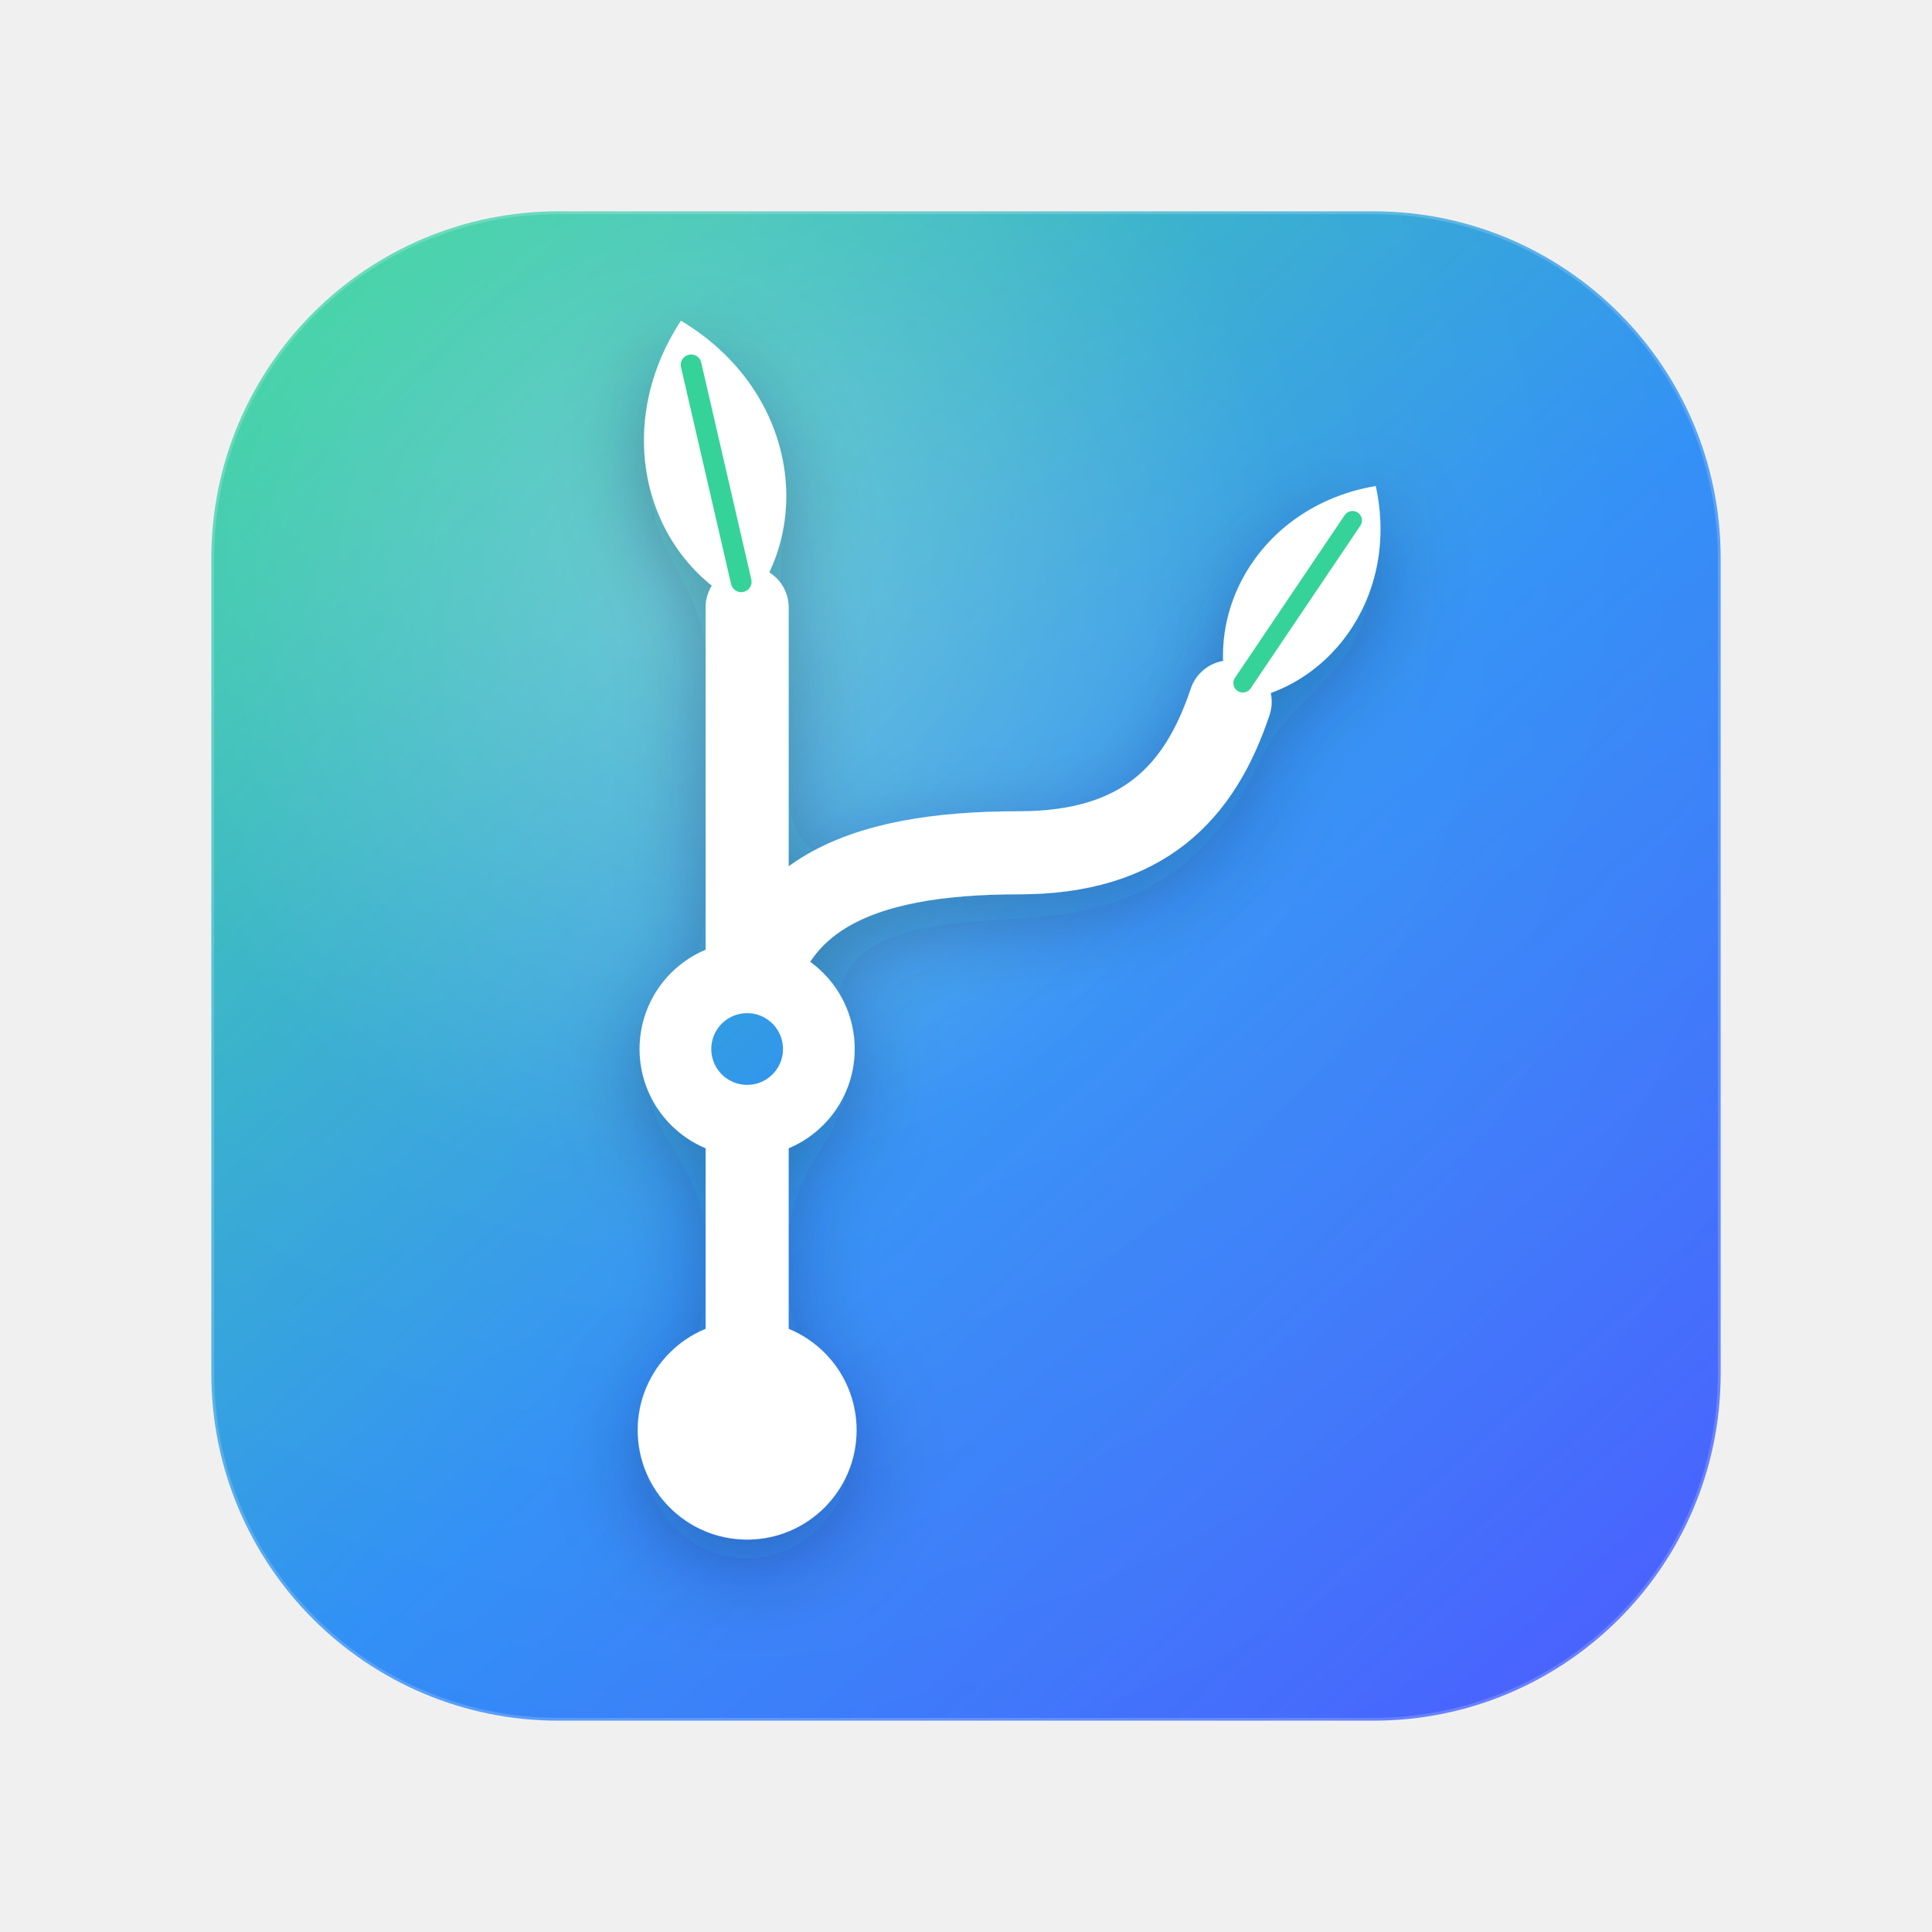
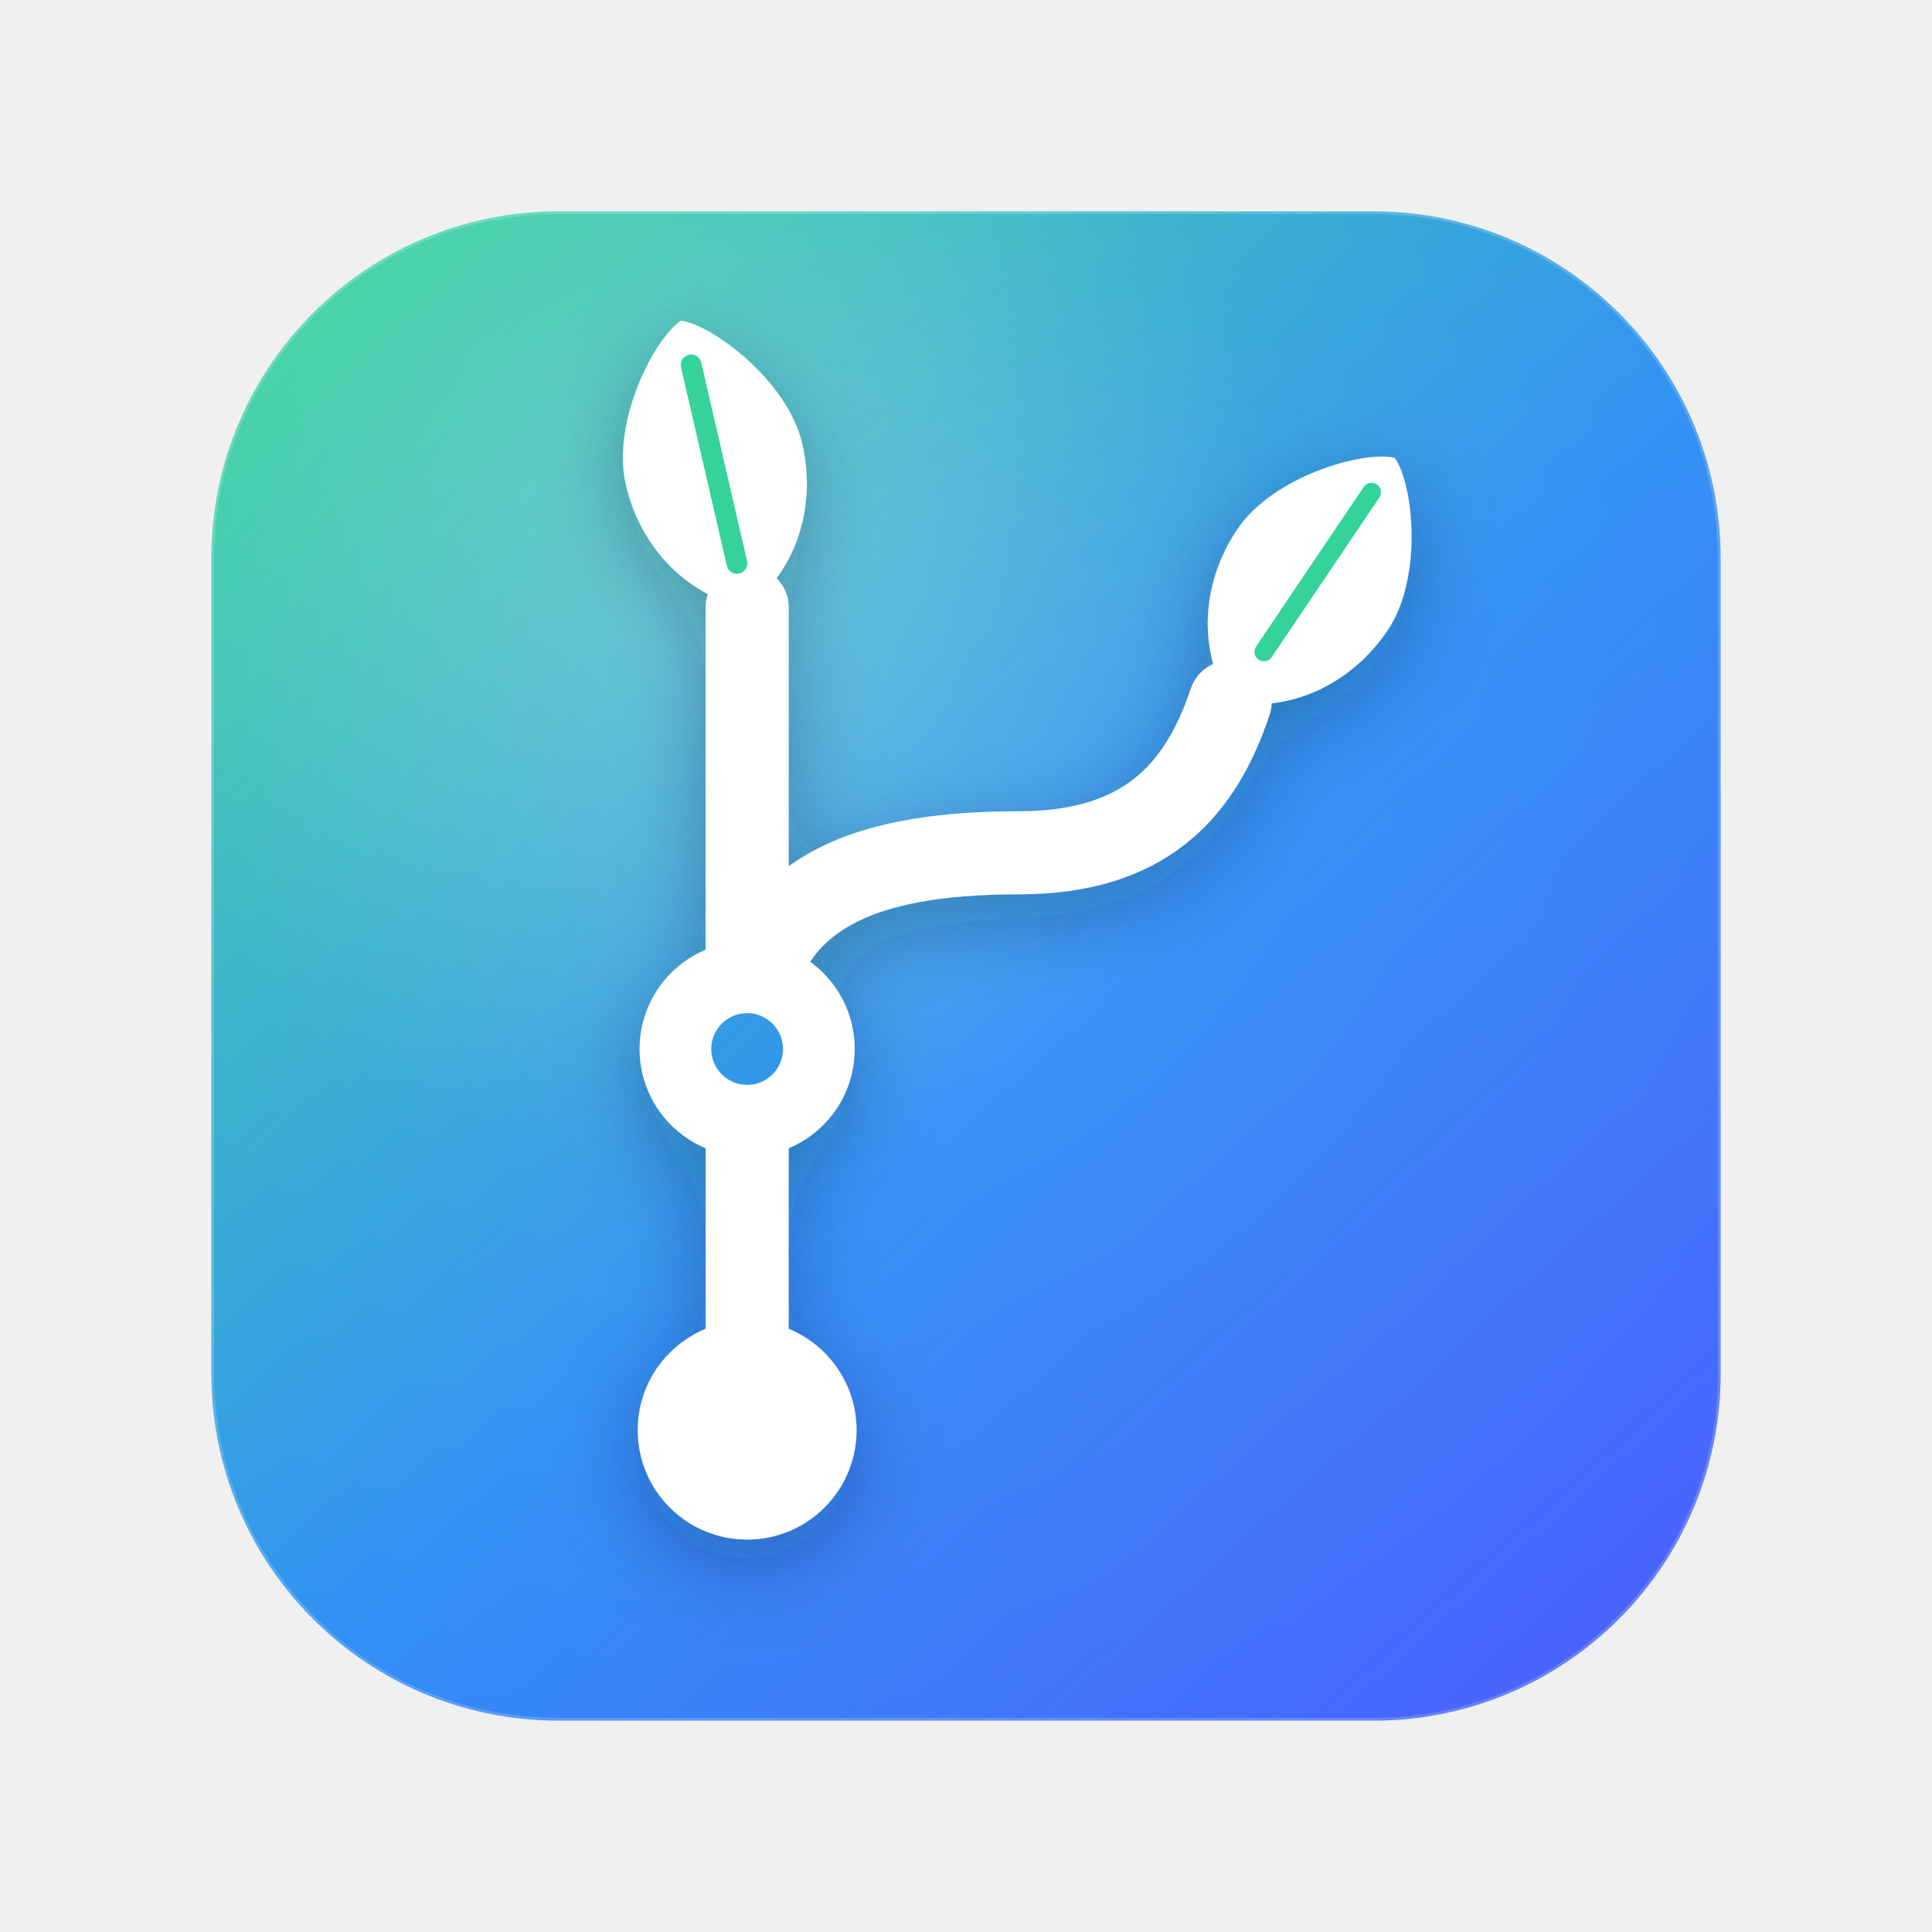
<svg xmlns="http://www.w3.org/2000/svg" width="1024" height="1024" viewBox="0 0 1024 1024" fill="none">
  <defs>
    <linearGradient id="bg" x1="160" y1="120" x2="900" y2="940" gradientUnits="userSpaceOnUse">
      <stop offset="0" stop-color="#34d399" />
      <stop offset="0.52" stop-color="#2f8ef6" />
      <stop offset="1" stop-color="#4f5bff" />
    </linearGradient>
    <radialGradient id="sheen" cx="0.32" cy="0.24" r="0.9">
      <stop offset="0" stop-color="#ffffff" stop-opacity="0.28" />
      <stop offset="0.45" stop-color="#ffffff" stop-opacity="0.05" />
      <stop offset="1" stop-color="#ffffff" stop-opacity="0" />
    </radialGradient>
    <filter id="soft" x="-20%" y="-20%" width="140%" height="140%">
      <feDropShadow dx="0" dy="14" stdDeviation="22" flood-color="#0b1a3a" flood-opacity="0.30" />
    </filter>
  </defs>
  <rect x="112" y="112" width="800" height="800" rx="184" fill="url(#bg)" />
  <rect x="112" y="112" width="800" height="800" rx="184" fill="url(#sheen)" />
  <rect x="112.5" y="112.5" width="799" height="799" rx="183.5" fill="none" stroke="#ffffff" stroke-opacity="0.18" stroke-width="2" />
  <g filter="url(#soft)">
    <g stroke="#ffffff" stroke-width="44" stroke-linecap="round" stroke-linejoin="round" fill="none">
      <path d="M396 758 V322" />
      <path d="M396 556 C396 474, 456 452, 540 452 C606 452, 636 420, 652 372" />
    </g>
    <circle cx="396" cy="758" r="58" fill="#ffffff" />
    <circle cx="396" cy="556" r="38" fill="url(#bg)" stroke="#ffffff" stroke-width="38" />
    <g fill="#ffffff">
      <g transform="translate(396 322) rotate(-13)">
-         <path d="M0 0 C-46 -36 -50 -108 0 -156 C50 -108 46 -36 0 0 Z" />
-         <path d="M0 -14 V-132" stroke="url(#bg)" stroke-width="11" stroke-linecap="round" />
+         <path fill="#ffffff" d="M0 0 C-28 -12 -48 -42 -48 -78 C-48 -112 -16 -150 0 -156 C16 -150 48 -112 48 -78 C48 -42 28 -12 0 0 Z" />
+         <path d="M0 -24 V-132" stroke="url(#bg)" stroke-width="11" stroke-linecap="round" />
      </g>
      <g transform="translate(652 372) rotate(34)">
-         <path d="M0 0 C-40 -32 -44 -96 0 -138 C44 -96 40 -32 0 0 Z" />
-         <path d="M0 -12 V-116" stroke="url(#bg)" stroke-width="10" stroke-linecap="round" />
+         <path fill="#ffffff" d="M0 0 C-28 -12 -48 -42 -48 -78 C-48 -112 -16 -150 0 -156 C16 -150 48 -112 48 -78 C48 -42 28 -12 0 0 Z" />
+         <path d="M0 -32 V-134" stroke="url(#bg)" stroke-width="10" stroke-linecap="round" />
      </g>
    </g>
  </g>
</svg>
